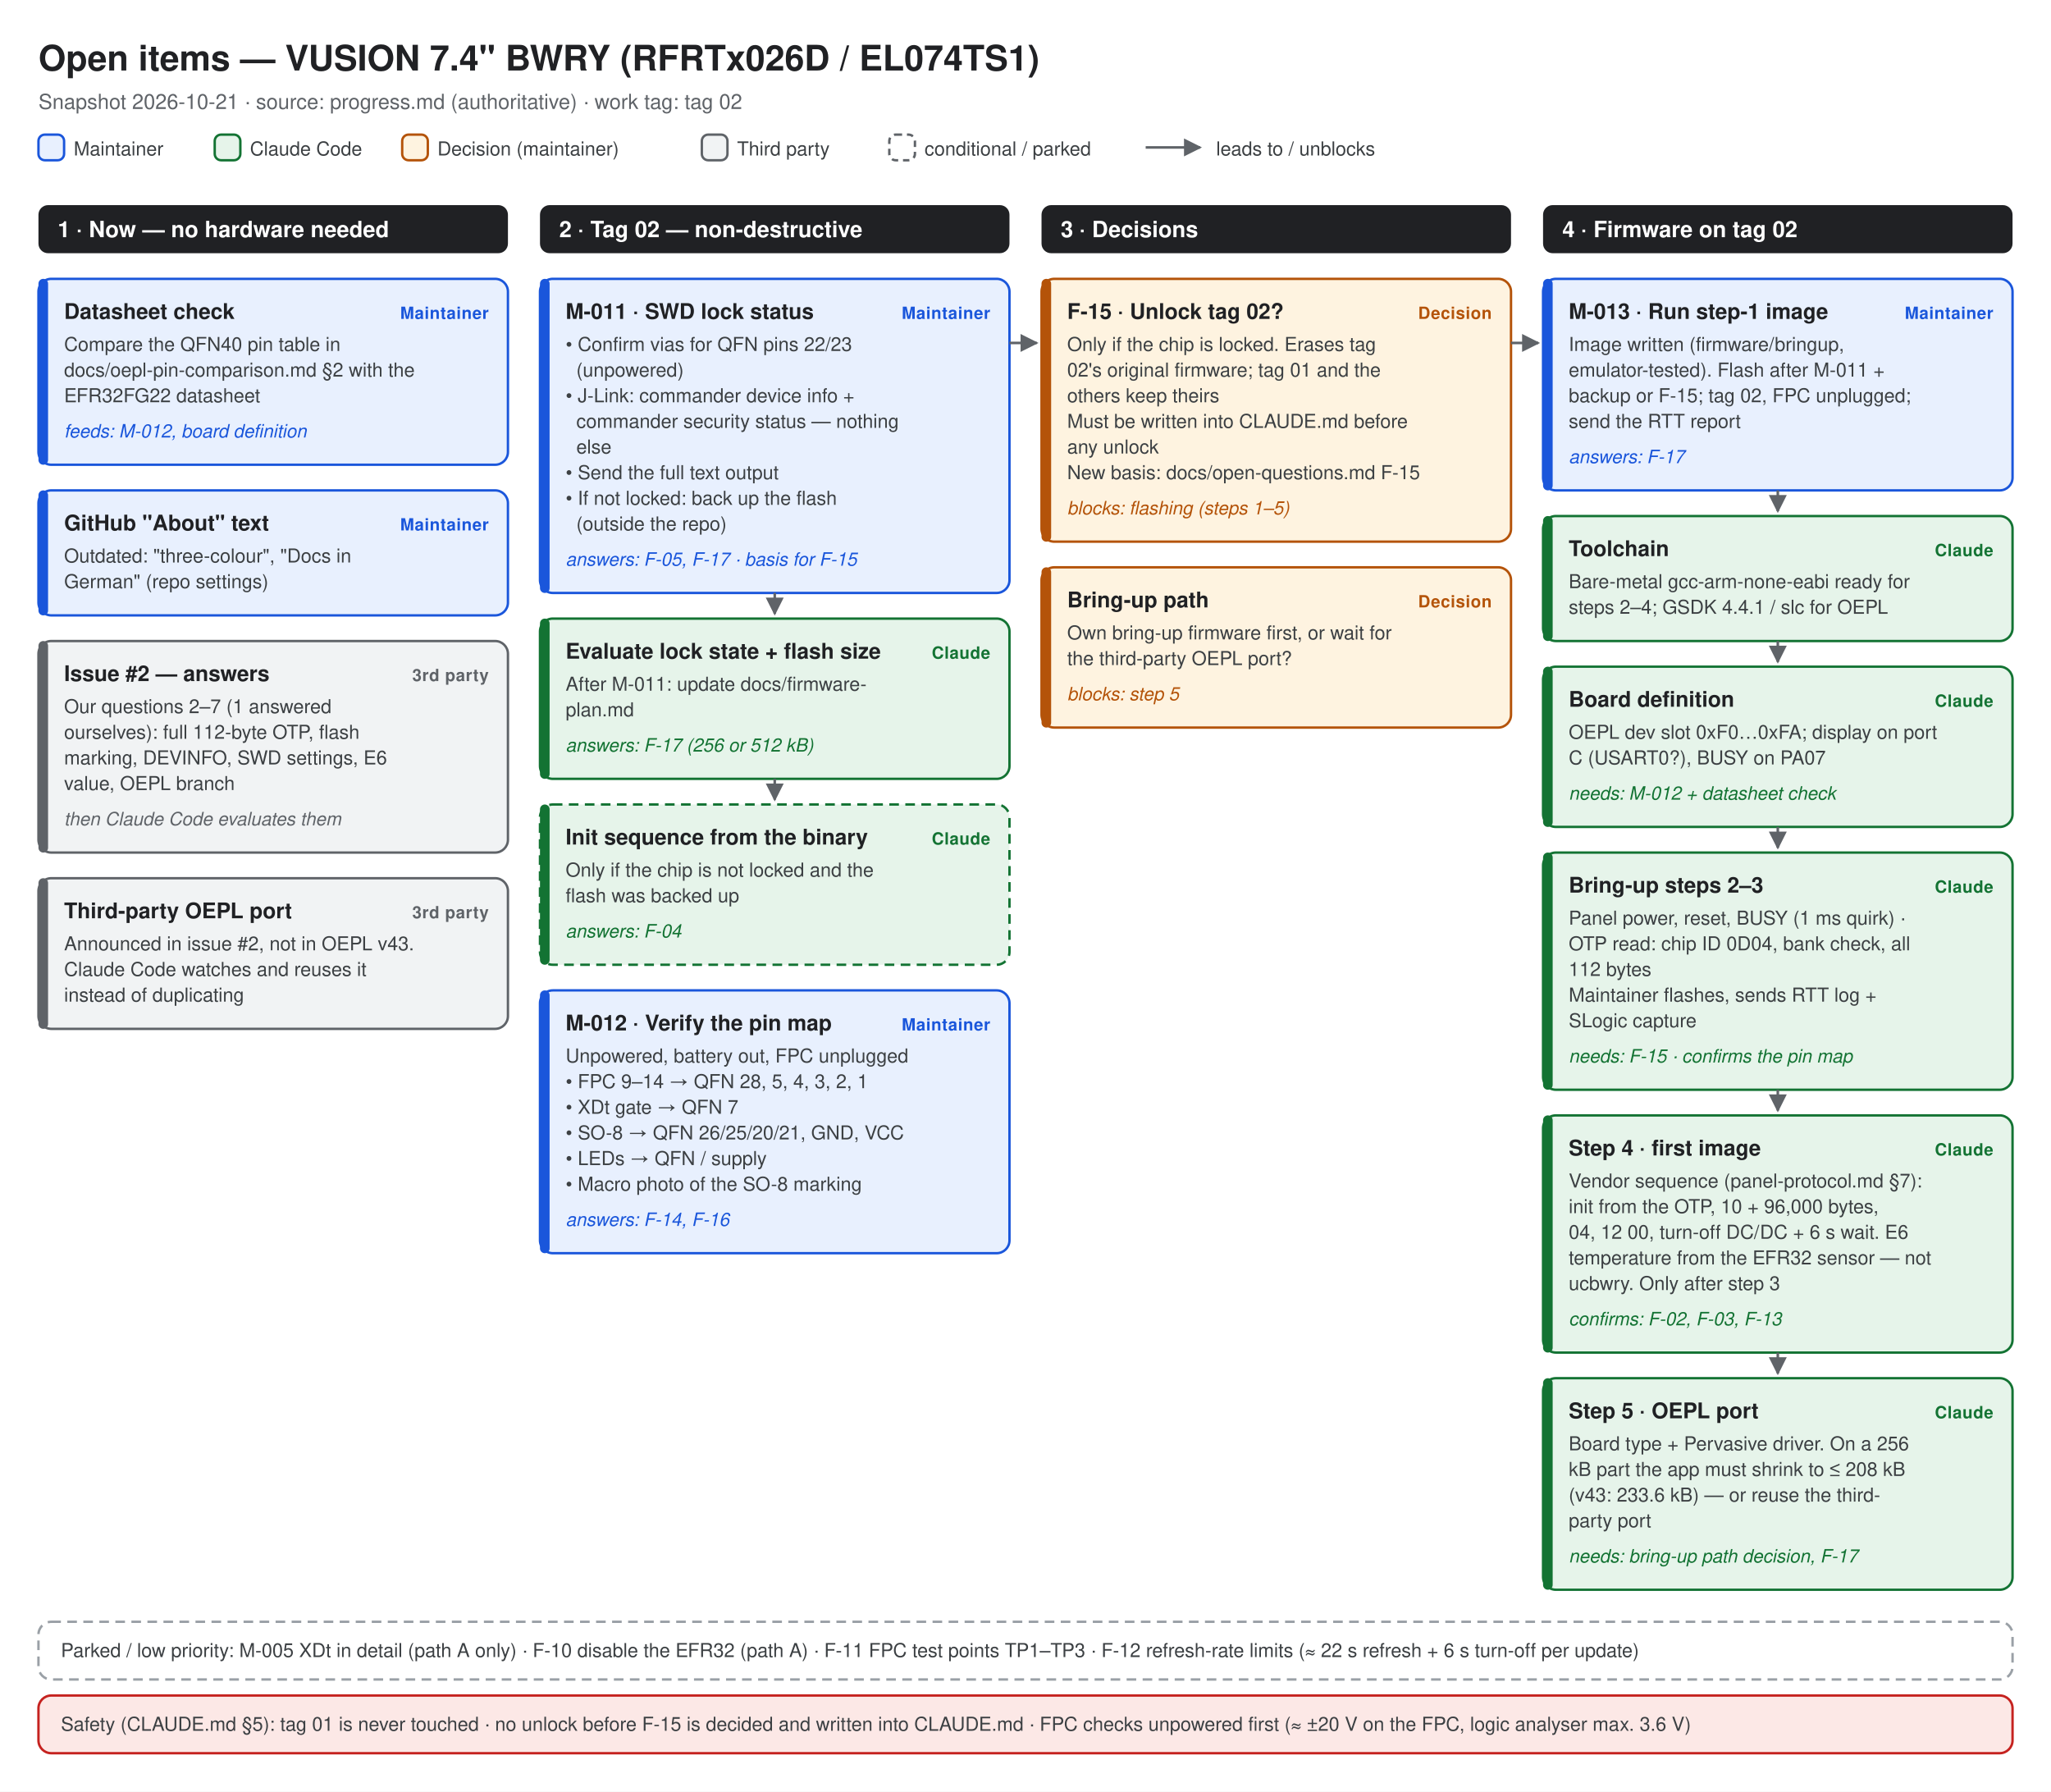
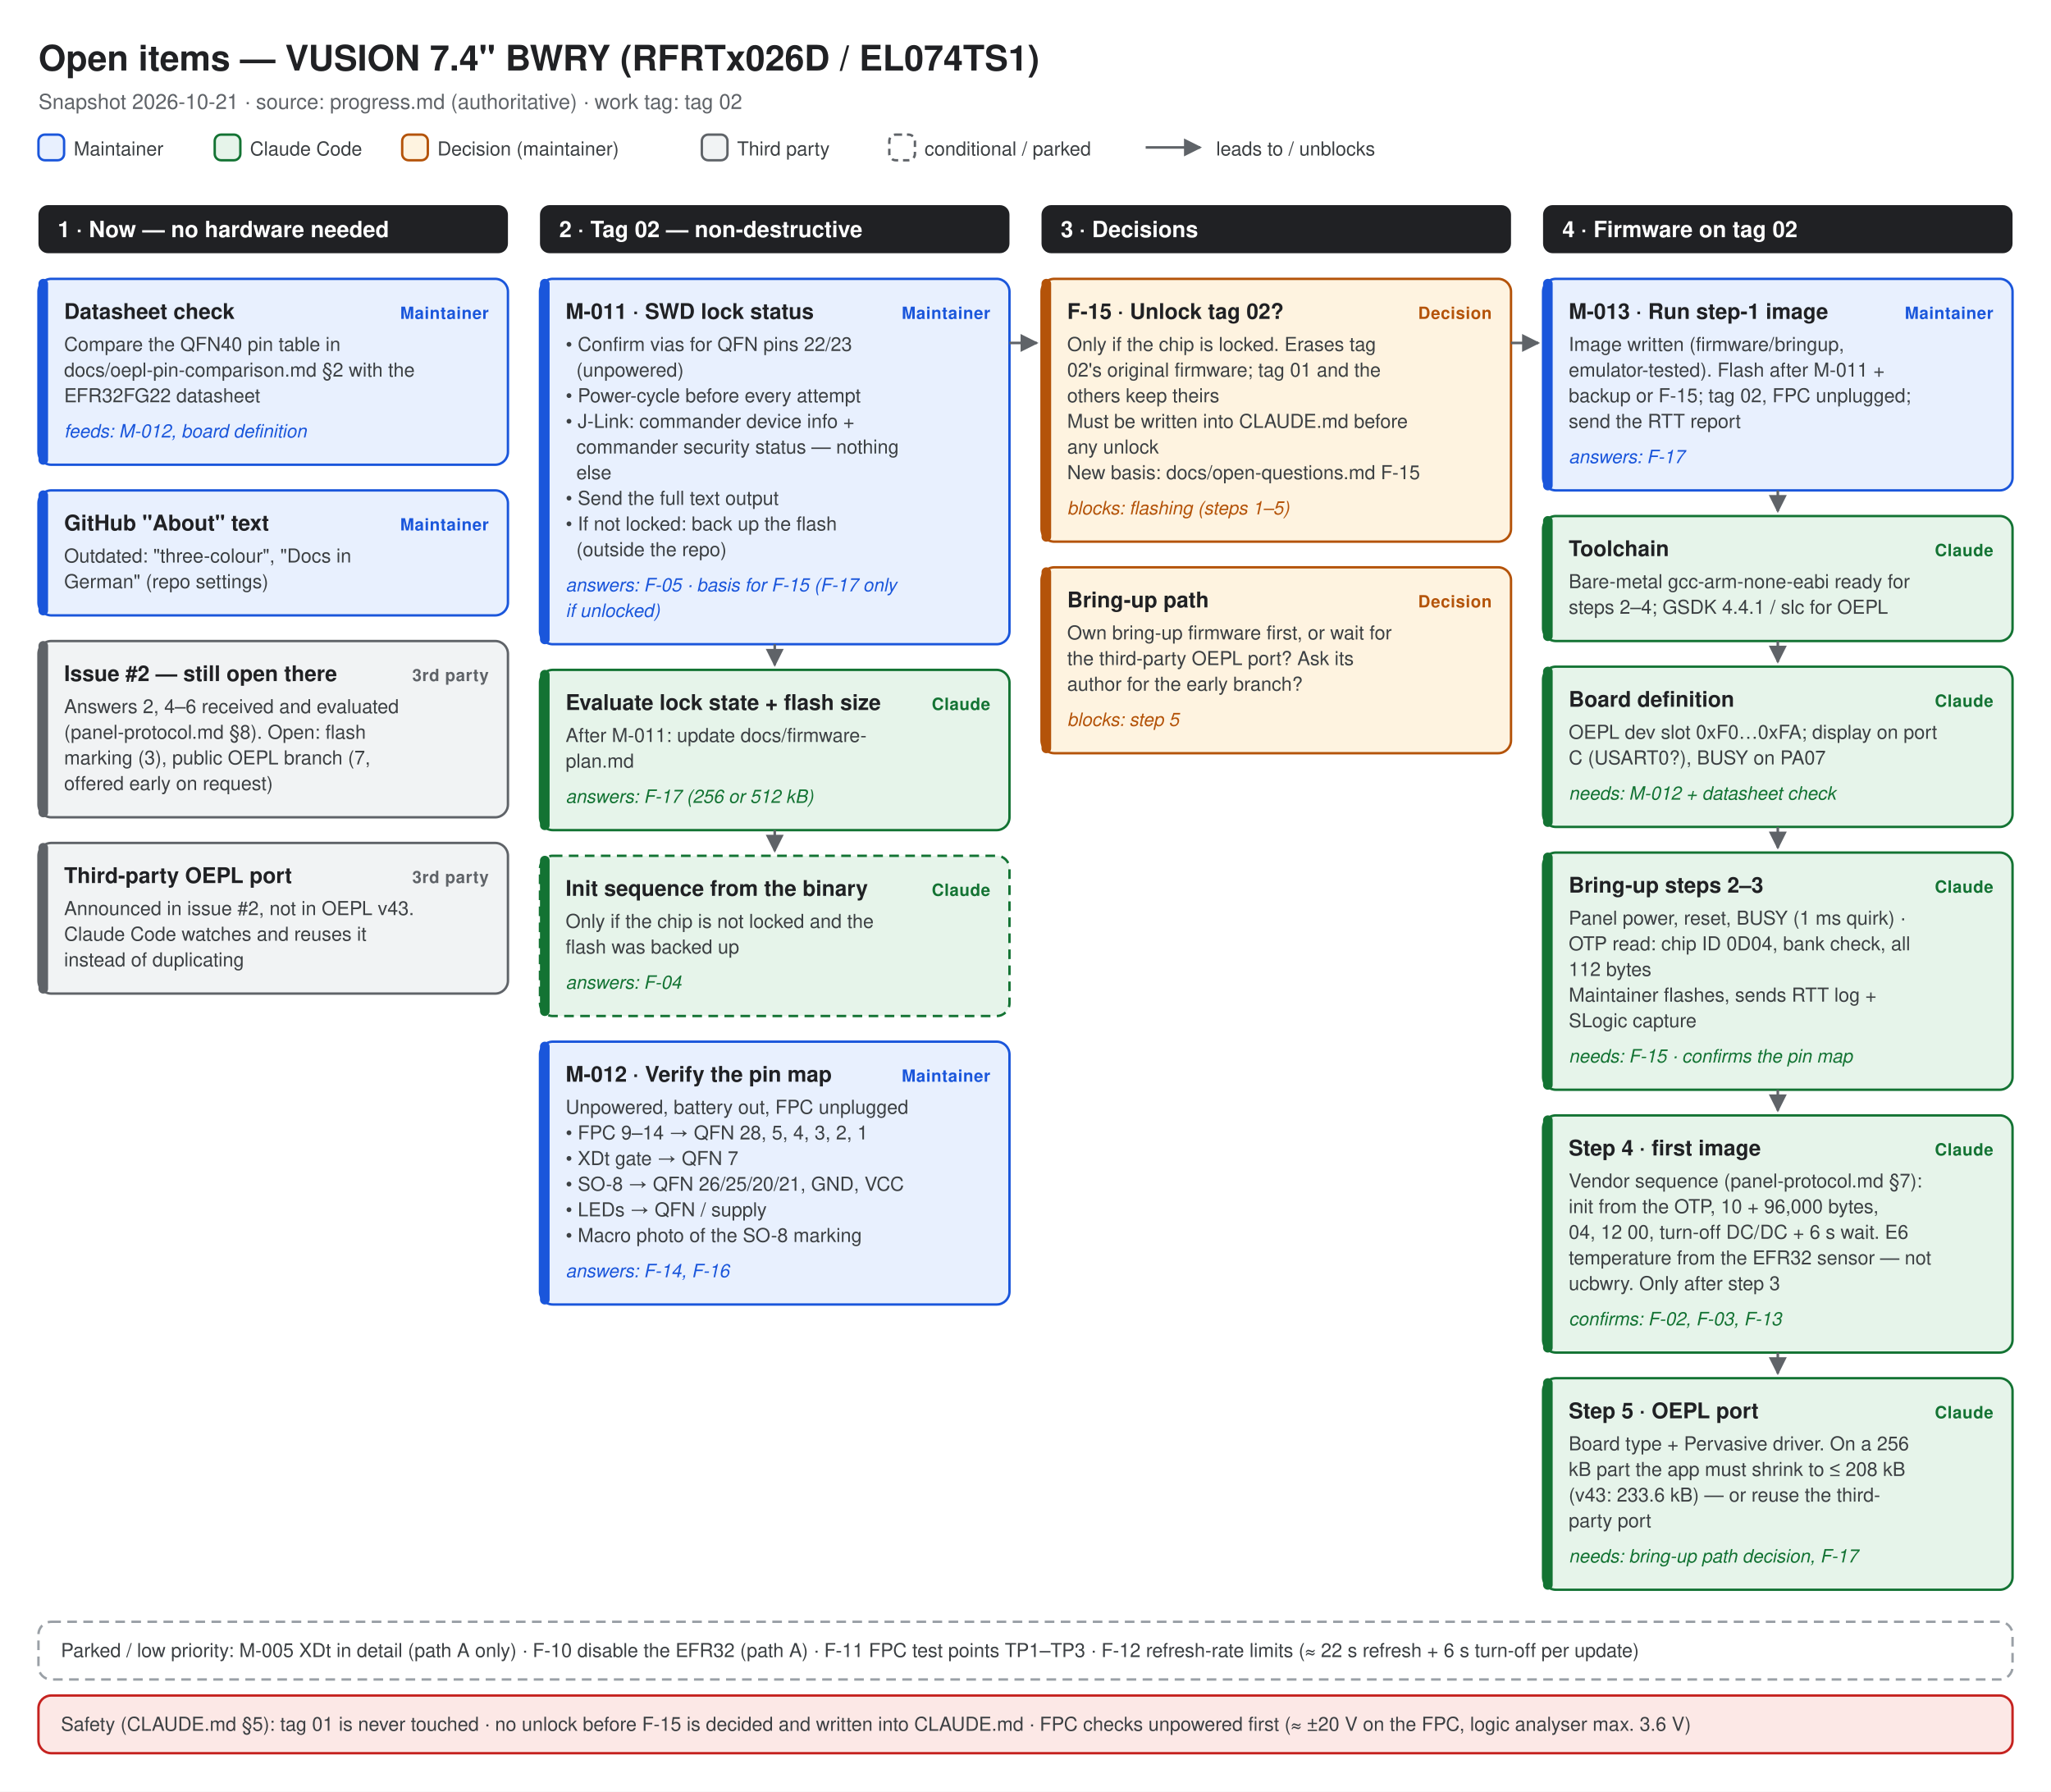
<svg xmlns="http://www.w3.org/2000/svg" width="1280" height="1118" viewBox="0 0 1280 1118" font-family="Segoe UI, Helvetica, Arial, sans-serif">
  <style>.h1{font-size:22px;font-weight:700;fill:#202124}.sub{font-size:13px;fill:#5f6368}.col{font-size:14px;font-weight:700;fill:#ffffff}.title{font-size:13.5px;font-weight:700;fill:#202124}.owner{font-size:10.5px;font-weight:700;letter-spacing:.3px}.body{font-size:12px;fill:#3c4043}.foot{font-size:11.5px;font-style:italic}.arrow{fill:none;stroke:#5f6368;stroke-width:1.6;marker-end:url(#tip)}</style>
  <defs>
    <marker id="tip" viewBox="0 0 10 10" refX="9" refY="5" markerWidth="7" markerHeight="7" orient="auto-start-reverse">
      <path d="M0,0 L10,5 L0,10 z" fill="#5f6368" />
    </marker>
  </defs>
  <rect width="1280" height="1118" fill="#ffffff" />
  <text x="24" y="44" class="h1">Open items — VUSION 7.4" BWRY (RFRTx026D / EL074TS1)</text>
  <text x="24" y="68" class="sub">Snapshot 2026-10-21 · source: progress.md (authoritative) · work tag: tag 02</text>
  <rect x="24" y="84" width="16" height="16" rx="4" fill="#e8f0fe" stroke="#1a56db" stroke-width="1.5" />
  <text x="46" y="97" class="body">Maintainer</text>
  <rect x="134" y="84" width="16" height="16" rx="4" fill="#e6f4ea" stroke="#137333" stroke-width="1.5" />
  <text x="156" y="97" class="body">Claude Code</text>
  <rect x="251" y="84" width="16" height="16" rx="4" fill="#fef3e0" stroke="#b45309" stroke-width="1.5" />
  <text x="273" y="97" class="body">Decision (maintainer)</text>
  <rect x="438" y="84" width="16" height="16" rx="4" fill="#f1f3f4" stroke="#5f6368" stroke-width="1.5" />
  <text x="460" y="97" class="body">Third party</text>
  <rect x="555" y="84" width="16" height="16" rx="4" fill="#ffffff" stroke="#5f6368" stroke-width="1.5" stroke-dasharray="4 3" />
  <text x="577" y="97" class="body">conditional / parked</text>
  <path d="M715,92 L749,92" class="arrow" />
  <text x="759" y="97" class="body">leads to / unblocks</text>
  <rect x="24" y="128" width="293" height="30" rx="6" fill="#202124" />
  <text x="36" y="148" class="col">1 · Now — no hardware needed</text>
  <rect x="24" y="174" width="293" height="116" rx="8" fill="#e8f0fe" stroke="#1a56db" stroke-width="1.5" />
  <rect x="24" y="174" width="6" height="116" rx="3" fill="#1a56db" />
  <text x="40" y="199" class="title">Datasheet check</text>
  <text x="305" y="199" class="owner" fill="#1a56db" text-anchor="end">Maintainer</text>
  <text x="40" y="219" class="body" xml:space="preserve">Compare the QFN40 pin table in</text>
  <text x="40" y="235" class="body" xml:space="preserve">docs/oepl-pin-comparison.md §2 with the</text>
  <text x="40" y="251" class="body" xml:space="preserve">EFR32FG22 datasheet</text>
  <text x="40" y="273" class="foot" fill="#1a56db">feeds: M-012, board definition</text>
  <rect x="24" y="306" width="293" height="78" rx="8" fill="#e8f0fe" stroke="#1a56db" stroke-width="1.5" />
  <rect x="24" y="306" width="6" height="78" rx="3" fill="#1a56db" />
  <text x="40" y="331" class="title">GitHub "About" text</text>
  <text x="305" y="331" class="owner" fill="#1a56db" text-anchor="end">Maintainer</text>
  <text x="40" y="351" class="body" xml:space="preserve">Outdated: "three-colour", "Docs in</text>
  <text x="40" y="367" class="body" xml:space="preserve">German" (repo settings)</text>
-   <rect x="24" y="400" width="293" height="132" rx="8" fill="#f1f3f4" stroke="#5f6368" stroke-width="1.5" />
-   <rect x="24" y="400" width="6" height="132" rx="3" fill="#5f6368" />
-   <text x="40" y="425" class="title">Issue #2 — answers</text>
+   <rect x="24" y="400" width="293" height="110" rx="8" fill="#f1f3f4" stroke="#5f6368" stroke-width="1.5" />
+   <rect x="24" y="400" width="6" height="110" rx="3" fill="#5f6368" />
+   <text x="40" y="425" class="title">Issue #2 — still open there</text>
  <text x="305" y="425" class="owner" fill="#5f6368" text-anchor="end">3rd party</text>
-   <text x="40" y="445" class="body" xml:space="preserve">Our questions 2–7 (1 answered</text>
-   <text x="40" y="461" class="body" xml:space="preserve">ourselves): full 112-byte OTP, flash</text>
-   <text x="40" y="477" class="body" xml:space="preserve">marking, DEVINFO, SWD settings, E6</text>
-   <text x="40" y="493" class="body" xml:space="preserve">value, OEPL branch</text>
-   <text x="40" y="515" class="foot" fill="#5f6368">then Claude Code evaluates them</text>
-   <rect x="24" y="548" width="293" height="94" rx="8" fill="#f1f3f4" stroke="#5f6368" stroke-width="1.5" />
-   <rect x="24" y="548" width="6" height="94" rx="3" fill="#5f6368" />
-   <text x="40" y="573" class="title">Third-party OEPL port</text>
-   <text x="305" y="573" class="owner" fill="#5f6368" text-anchor="end">3rd party</text>
-   <text x="40" y="593" class="body" xml:space="preserve">Announced in issue #2, not in OEPL v43.</text>
-   <text x="40" y="609" class="body" xml:space="preserve">Claude Code watches and reuses it</text>
-   <text x="40" y="625" class="body" xml:space="preserve">instead of duplicating</text>
+   <text x="40" y="445" class="body" xml:space="preserve">Answers 2, 4–6 received and evaluated</text>
+   <text x="40" y="461" class="body" xml:space="preserve">(panel-protocol.md §8). Open: flash</text>
+   <text x="40" y="477" class="body" xml:space="preserve">marking (3), public OEPL branch (7,</text>
+   <text x="40" y="493" class="body" xml:space="preserve">offered early on request)</text>
+   <rect x="24" y="526" width="293" height="94" rx="8" fill="#f1f3f4" stroke="#5f6368" stroke-width="1.5" />
+   <rect x="24" y="526" width="6" height="94" rx="3" fill="#5f6368" />
+   <text x="40" y="551" class="title">Third-party OEPL port</text>
+   <text x="305" y="551" class="owner" fill="#5f6368" text-anchor="end">3rd party</text>
+   <text x="40" y="571" class="body" xml:space="preserve">Announced in issue #2, not in OEPL v43.</text>
+   <text x="40" y="587" class="body" xml:space="preserve">Claude Code watches and reuses it</text>
+   <text x="40" y="603" class="body" xml:space="preserve">instead of duplicating</text>
  <rect x="337" y="128" width="293" height="30" rx="6" fill="#202124" />
  <text x="349" y="148" class="col">2 · Tag 02 — non-destructive</text>
-   <rect x="337" y="174" width="293" height="196" rx="8" fill="#e8f0fe" stroke="#1a56db" stroke-width="1.5" />
-   <rect x="337" y="174" width="6" height="196" rx="3" fill="#1a56db" />
+   <rect x="337" y="174" width="293" height="228" rx="8" fill="#e8f0fe" stroke="#1a56db" stroke-width="1.5" />
+   <rect x="337" y="174" width="6" height="228" rx="3" fill="#1a56db" />
  <text x="353" y="199" class="title">M-011 · SWD lock status</text>
  <text x="618" y="199" class="owner" fill="#1a56db" text-anchor="end">Maintainer</text>
  <text x="353" y="219" class="body" xml:space="preserve">• Confirm vias for QFN pins 22/23</text>
  <text x="353" y="235" class="body" xml:space="preserve">  (unpowered)</text>
-   <text x="353" y="251" class="body" xml:space="preserve">• J-Link: commander device info +</text>
-   <text x="353" y="267" class="body" xml:space="preserve">  commander security status — nothing</text>
-   <text x="353" y="283" class="body" xml:space="preserve">  else</text>
-   <text x="353" y="299" class="body" xml:space="preserve">• Send the full text output</text>
-   <text x="353" y="315" class="body" xml:space="preserve">• If not locked: back up the flash</text>
-   <text x="353" y="331" class="body" xml:space="preserve">  (outside the repo)</text>
-   <text x="353" y="353" class="foot" fill="#1a56db">answers: F-05, F-17 · basis for F-15</text>
-   <rect x="337" y="386" width="293" height="100" rx="8" fill="#e6f4ea" stroke="#137333" stroke-width="1.5" />
-   <rect x="337" y="386" width="6" height="100" rx="3" fill="#137333" />
-   <text x="353" y="411" class="title">Evaluate lock state + flash size</text>
-   <text x="618" y="411" class="owner" fill="#137333" text-anchor="end">Claude</text>
-   <text x="353" y="431" class="body" xml:space="preserve">After M-011: update docs/firmware-</text>
-   <text x="353" y="447" class="body" xml:space="preserve">plan.md</text>
-   <text x="353" y="469" class="foot" fill="#137333">answers: F-17 (256 or 512 kB)</text>
-   <rect x="337" y="502" width="293" height="100" rx="8" fill="#e6f4ea" stroke="#137333" stroke-width="1.5" stroke-dasharray="6 4" />
-   <rect x="337" y="502" width="6" height="100" rx="3" fill="#137333" />
-   <text x="353" y="527" class="title">Init sequence from the binary</text>
-   <text x="618" y="527" class="owner" fill="#137333" text-anchor="end">Claude</text>
-   <text x="353" y="547" class="body" xml:space="preserve">Only if the chip is not locked and the</text>
-   <text x="353" y="563" class="body" xml:space="preserve">flash was backed up</text>
-   <text x="353" y="585" class="foot" fill="#137333">answers: F-04</text>
-   <rect x="337" y="618" width="293" height="164" rx="8" fill="#e8f0fe" stroke="#1a56db" stroke-width="1.5" />
-   <rect x="337" y="618" width="6" height="164" rx="3" fill="#1a56db" />
-   <text x="353" y="643" class="title">M-012 · Verify the pin map</text>
-   <text x="618" y="643" class="owner" fill="#1a56db" text-anchor="end">Maintainer</text>
-   <text x="353" y="663" class="body" xml:space="preserve">Unpowered, battery out, FPC unplugged</text>
-   <text x="353" y="679" class="body" xml:space="preserve">• FPC 9–14 → QFN 28, 5, 4, 3, 2, 1</text>
-   <text x="353" y="695" class="body" xml:space="preserve">• XDt gate → QFN 7</text>
-   <text x="353" y="711" class="body" xml:space="preserve">• SO-8 → QFN 26/25/20/21, GND, VCC</text>
-   <text x="353" y="727" class="body" xml:space="preserve">• LEDs → QFN / supply</text>
-   <text x="353" y="743" class="body" xml:space="preserve">• Macro photo of the SO-8 marking</text>
-   <text x="353" y="765" class="foot" fill="#1a56db">answers: F-14, F-16</text>
+   <text x="353" y="251" class="body" xml:space="preserve">• Power-cycle before every attempt</text>
+   <text x="353" y="267" class="body" xml:space="preserve">• J-Link: commander device info +</text>
+   <text x="353" y="283" class="body" xml:space="preserve">  commander security status — nothing</text>
+   <text x="353" y="299" class="body" xml:space="preserve">  else</text>
+   <text x="353" y="315" class="body" xml:space="preserve">• Send the full text output</text>
+   <text x="353" y="331" class="body" xml:space="preserve">• If not locked: back up the flash</text>
+   <text x="353" y="347" class="body" xml:space="preserve">  (outside the repo)</text>
+   <text x="353" y="369" class="foot" fill="#1a56db">answers: F-05 · basis for F-15 (F-17 only</text>
+   <text x="353" y="385" class="foot" fill="#1a56db">if unlocked)</text>
+   <rect x="337" y="418" width="293" height="100" rx="8" fill="#e6f4ea" stroke="#137333" stroke-width="1.5" />
+   <rect x="337" y="418" width="6" height="100" rx="3" fill="#137333" />
+   <text x="353" y="443" class="title">Evaluate lock state + flash size</text>
+   <text x="618" y="443" class="owner" fill="#137333" text-anchor="end">Claude</text>
+   <text x="353" y="463" class="body" xml:space="preserve">After M-011: update docs/firmware-</text>
+   <text x="353" y="479" class="body" xml:space="preserve">plan.md</text>
+   <text x="353" y="501" class="foot" fill="#137333">answers: F-17 (256 or 512 kB)</text>
+   <rect x="337" y="534" width="293" height="100" rx="8" fill="#e6f4ea" stroke="#137333" stroke-width="1.5" stroke-dasharray="6 4" />
+   <rect x="337" y="534" width="6" height="100" rx="3" fill="#137333" />
+   <text x="353" y="559" class="title">Init sequence from the binary</text>
+   <text x="618" y="559" class="owner" fill="#137333" text-anchor="end">Claude</text>
+   <text x="353" y="579" class="body" xml:space="preserve">Only if the chip is not locked and the</text>
+   <text x="353" y="595" class="body" xml:space="preserve">flash was backed up</text>
+   <text x="353" y="617" class="foot" fill="#137333">answers: F-04</text>
+   <rect x="337" y="650" width="293" height="164" rx="8" fill="#e8f0fe" stroke="#1a56db" stroke-width="1.5" />
+   <rect x="337" y="650" width="6" height="164" rx="3" fill="#1a56db" />
+   <text x="353" y="675" class="title">M-012 · Verify the pin map</text>
+   <text x="618" y="675" class="owner" fill="#1a56db" text-anchor="end">Maintainer</text>
+   <text x="353" y="695" class="body" xml:space="preserve">Unpowered, battery out, FPC unplugged</text>
+   <text x="353" y="711" class="body" xml:space="preserve">• FPC 9–14 → QFN 28, 5, 4, 3, 2, 1</text>
+   <text x="353" y="727" class="body" xml:space="preserve">• XDt gate → QFN 7</text>
+   <text x="353" y="743" class="body" xml:space="preserve">• SO-8 → QFN 26/25/20/21, GND, VCC</text>
+   <text x="353" y="759" class="body" xml:space="preserve">• LEDs → QFN / supply</text>
+   <text x="353" y="775" class="body" xml:space="preserve">• Macro photo of the SO-8 marking</text>
+   <text x="353" y="797" class="foot" fill="#1a56db">answers: F-14, F-16</text>
  <rect x="650" y="128" width="293" height="30" rx="6" fill="#202124" />
  <text x="662" y="148" class="col">3 · Decisions</text>
  <rect x="650" y="174" width="293" height="164" rx="8" fill="#fef3e0" stroke="#b45309" stroke-width="1.5" />
  <rect x="650" y="174" width="6" height="164" rx="3" fill="#b45309" />
  <text x="666" y="199" class="title">F-15 · Unlock tag 02?</text>
  <text x="931" y="199" class="owner" fill="#b45309" text-anchor="end">Decision</text>
  <text x="666" y="219" class="body" xml:space="preserve">Only if the chip is locked. Erases tag</text>
  <text x="666" y="235" class="body" xml:space="preserve">02's original firmware; tag 01 and the</text>
  <text x="666" y="251" class="body" xml:space="preserve">others keep theirs</text>
  <text x="666" y="267" class="body" xml:space="preserve">Must be written into CLAUDE.md before</text>
  <text x="666" y="283" class="body" xml:space="preserve">any unlock</text>
  <text x="666" y="299" class="body" xml:space="preserve">New basis: docs/open-questions.md F-15</text>
  <text x="666" y="321" class="foot" fill="#b45309">blocks: flashing (steps 1–5)</text>
-   <rect x="650" y="354" width="293" height="100" rx="8" fill="#fef3e0" stroke="#b45309" stroke-width="1.5" />
-   <rect x="650" y="354" width="6" height="100" rx="3" fill="#b45309" />
+   <rect x="650" y="354" width="293" height="116" rx="8" fill="#fef3e0" stroke="#b45309" stroke-width="1.5" />
+   <rect x="650" y="354" width="6" height="116" rx="3" fill="#b45309" />
  <text x="666" y="379" class="title">Bring-up path</text>
  <text x="931" y="379" class="owner" fill="#b45309" text-anchor="end">Decision</text>
  <text x="666" y="399" class="body" xml:space="preserve">Own bring-up firmware first, or wait for</text>
-   <text x="666" y="415" class="body" xml:space="preserve">the third-party OEPL port?</text>
-   <text x="666" y="437" class="foot" fill="#b45309">blocks: step 5</text>
+   <text x="666" y="415" class="body" xml:space="preserve">the third-party OEPL port? Ask its</text>
+   <text x="666" y="431" class="body" xml:space="preserve">author for the early branch?</text>
+   <text x="666" y="453" class="foot" fill="#b45309">blocks: step 5</text>
  <rect x="963" y="128" width="293" height="30" rx="6" fill="#202124" />
  <text x="975" y="148" class="col">4 · Firmware on tag 02</text>
  <rect x="963" y="174" width="293" height="132" rx="8" fill="#e8f0fe" stroke="#1a56db" stroke-width="1.5" />
  <rect x="963" y="174" width="6" height="132" rx="3" fill="#1a56db" />
  <text x="979" y="199" class="title">M-013 · Run step-1 image</text>
  <text x="1244" y="199" class="owner" fill="#1a56db" text-anchor="end">Maintainer</text>
  <text x="979" y="219" class="body" xml:space="preserve">Image written (firmware/bringup,</text>
  <text x="979" y="235" class="body" xml:space="preserve">emulator-tested). Flash after M-011 +</text>
  <text x="979" y="251" class="body" xml:space="preserve">backup or F-15; tag 02, FPC unplugged;</text>
  <text x="979" y="267" class="body" xml:space="preserve">send the RTT report</text>
  <text x="979" y="289" class="foot" fill="#1a56db">answers: F-17</text>
  <rect x="963" y="322" width="293" height="78" rx="8" fill="#e6f4ea" stroke="#137333" stroke-width="1.5" />
  <rect x="963" y="322" width="6" height="78" rx="3" fill="#137333" />
  <text x="979" y="347" class="title">Toolchain</text>
  <text x="1244" y="347" class="owner" fill="#137333" text-anchor="end">Claude</text>
  <text x="979" y="367" class="body" xml:space="preserve">Bare-metal gcc-arm-none-eabi ready for</text>
  <text x="979" y="383" class="body" xml:space="preserve">steps 2–4; GSDK 4.4.1 / slc for OEPL</text>
  <rect x="963" y="416" width="293" height="100" rx="8" fill="#e6f4ea" stroke="#137333" stroke-width="1.5" />
  <rect x="963" y="416" width="6" height="100" rx="3" fill="#137333" />
  <text x="979" y="441" class="title">Board definition</text>
  <text x="1244" y="441" class="owner" fill="#137333" text-anchor="end">Claude</text>
  <text x="979" y="461" class="body" xml:space="preserve">OEPL dev slot 0xF0…0xFA; display on port</text>
  <text x="979" y="477" class="body" xml:space="preserve">C (USART0?), BUSY on PA07</text>
  <text x="979" y="499" class="foot" fill="#137333">needs: M-012 + datasheet check</text>
  <rect x="963" y="532" width="293" height="148" rx="8" fill="#e6f4ea" stroke="#137333" stroke-width="1.5" />
  <rect x="963" y="532" width="6" height="148" rx="3" fill="#137333" />
  <text x="979" y="557" class="title">Bring-up steps 2–3</text>
  <text x="1244" y="557" class="owner" fill="#137333" text-anchor="end">Claude</text>
  <text x="979" y="577" class="body" xml:space="preserve">Panel power, reset, BUSY (1 ms quirk) ·</text>
  <text x="979" y="593" class="body" xml:space="preserve">OTP read: chip ID 0D04, bank check, all</text>
  <text x="979" y="609" class="body" xml:space="preserve">112 bytes</text>
  <text x="979" y="625" class="body" xml:space="preserve">Maintainer flashes, sends RTT log +</text>
  <text x="979" y="641" class="body" xml:space="preserve">SLogic capture</text>
  <text x="979" y="663" class="foot" fill="#137333">needs: F-15 · confirms the pin map</text>
  <rect x="963" y="696" width="293" height="148" rx="8" fill="#e6f4ea" stroke="#137333" stroke-width="1.5" />
  <rect x="963" y="696" width="6" height="148" rx="3" fill="#137333" />
  <text x="979" y="721" class="title">Step 4 · first image</text>
  <text x="1244" y="721" class="owner" fill="#137333" text-anchor="end">Claude</text>
  <text x="979" y="741" class="body" xml:space="preserve">Vendor sequence (panel-protocol.md §7):</text>
  <text x="979" y="757" class="body" xml:space="preserve">init from the OTP, 10 + 96,000 bytes,</text>
  <text x="979" y="773" class="body" xml:space="preserve">04, 12 00, turn-off DC/DC + 6 s wait. E6</text>
  <text x="979" y="789" class="body" xml:space="preserve">temperature from the EFR32 sensor — not</text>
  <text x="979" y="805" class="body" xml:space="preserve">ucbwry. Only after step 3</text>
  <text x="979" y="827" class="foot" fill="#137333">confirms: F-02, F-03, F-13</text>
  <rect x="963" y="860" width="293" height="132" rx="8" fill="#e6f4ea" stroke="#137333" stroke-width="1.5" />
  <rect x="963" y="860" width="6" height="132" rx="3" fill="#137333" />
  <text x="979" y="885" class="title">Step 5 · OEPL port</text>
  <text x="1244" y="885" class="owner" fill="#137333" text-anchor="end">Claude</text>
  <text x="979" y="905" class="body" xml:space="preserve">Board type + Pervasive driver. On a 256</text>
  <text x="979" y="921" class="body" xml:space="preserve">kB part the app must shrink to ≤ 208 kB</text>
  <text x="979" y="937" class="body" xml:space="preserve">(v43: 233.6 kB) — or reuse the third-</text>
  <text x="979" y="953" class="body" xml:space="preserve">party port</text>
  <text x="979" y="975" class="foot" fill="#137333">needs: bring-up path decision, F-17</text>
-   <path d="M483.5,370 L483.5,383" class="arrow" />
-   <path d="M483.5,486 L483.5,499" class="arrow" />
+   <path d="M483.5,402 L483.5,415" class="arrow" />
+   <path d="M483.5,518 L483.5,531" class="arrow" />
  <path d="M630,214 L638.5,214 L638.5,214 L647,214" class="arrow" />
  <path d="M943,214 L951.5,214 L951.5,214 L960,214" class="arrow" />
  <path d="M1109.5,306 L1109.5,319" class="arrow" />
  <path d="M1109.5,400 L1109.5,413" class="arrow" />
  <path d="M1109.5,516 L1109.5,529" class="arrow" />
  <path d="M1109.5,680 L1109.5,693" class="arrow" />
  <path d="M1109.5,844 L1109.5,857" class="arrow" />
  <rect x="24" y="1012" width="1232" height="36" rx="8" fill="#ffffff" stroke="#9aa0a6" stroke-width="1.5" stroke-dasharray="6 4" />
  <text x="38" y="1034" class="body">Parked / low priority: M-005 XDt in detail (path A only) · F-10 disable the EFR32 (path A) · F-11 FPC test points TP1–TP3 · F-12 refresh-rate limits (≈ 22 s refresh + 6 s turn-off per update)</text>
  <rect x="24" y="1058" width="1232" height="36" rx="8" fill="#fce8e6" stroke="#c5221f" stroke-width="1.5" />
  <text x="38" y="1080" class="body">Safety (CLAUDE.md §5): tag 01 is never touched · no unlock before F-15 is decided and written into CLAUDE.md · FPC checks unpowered first (≈ ±20 V on the FPC, logic analyser max. 3.6 V)</text>
</svg>
